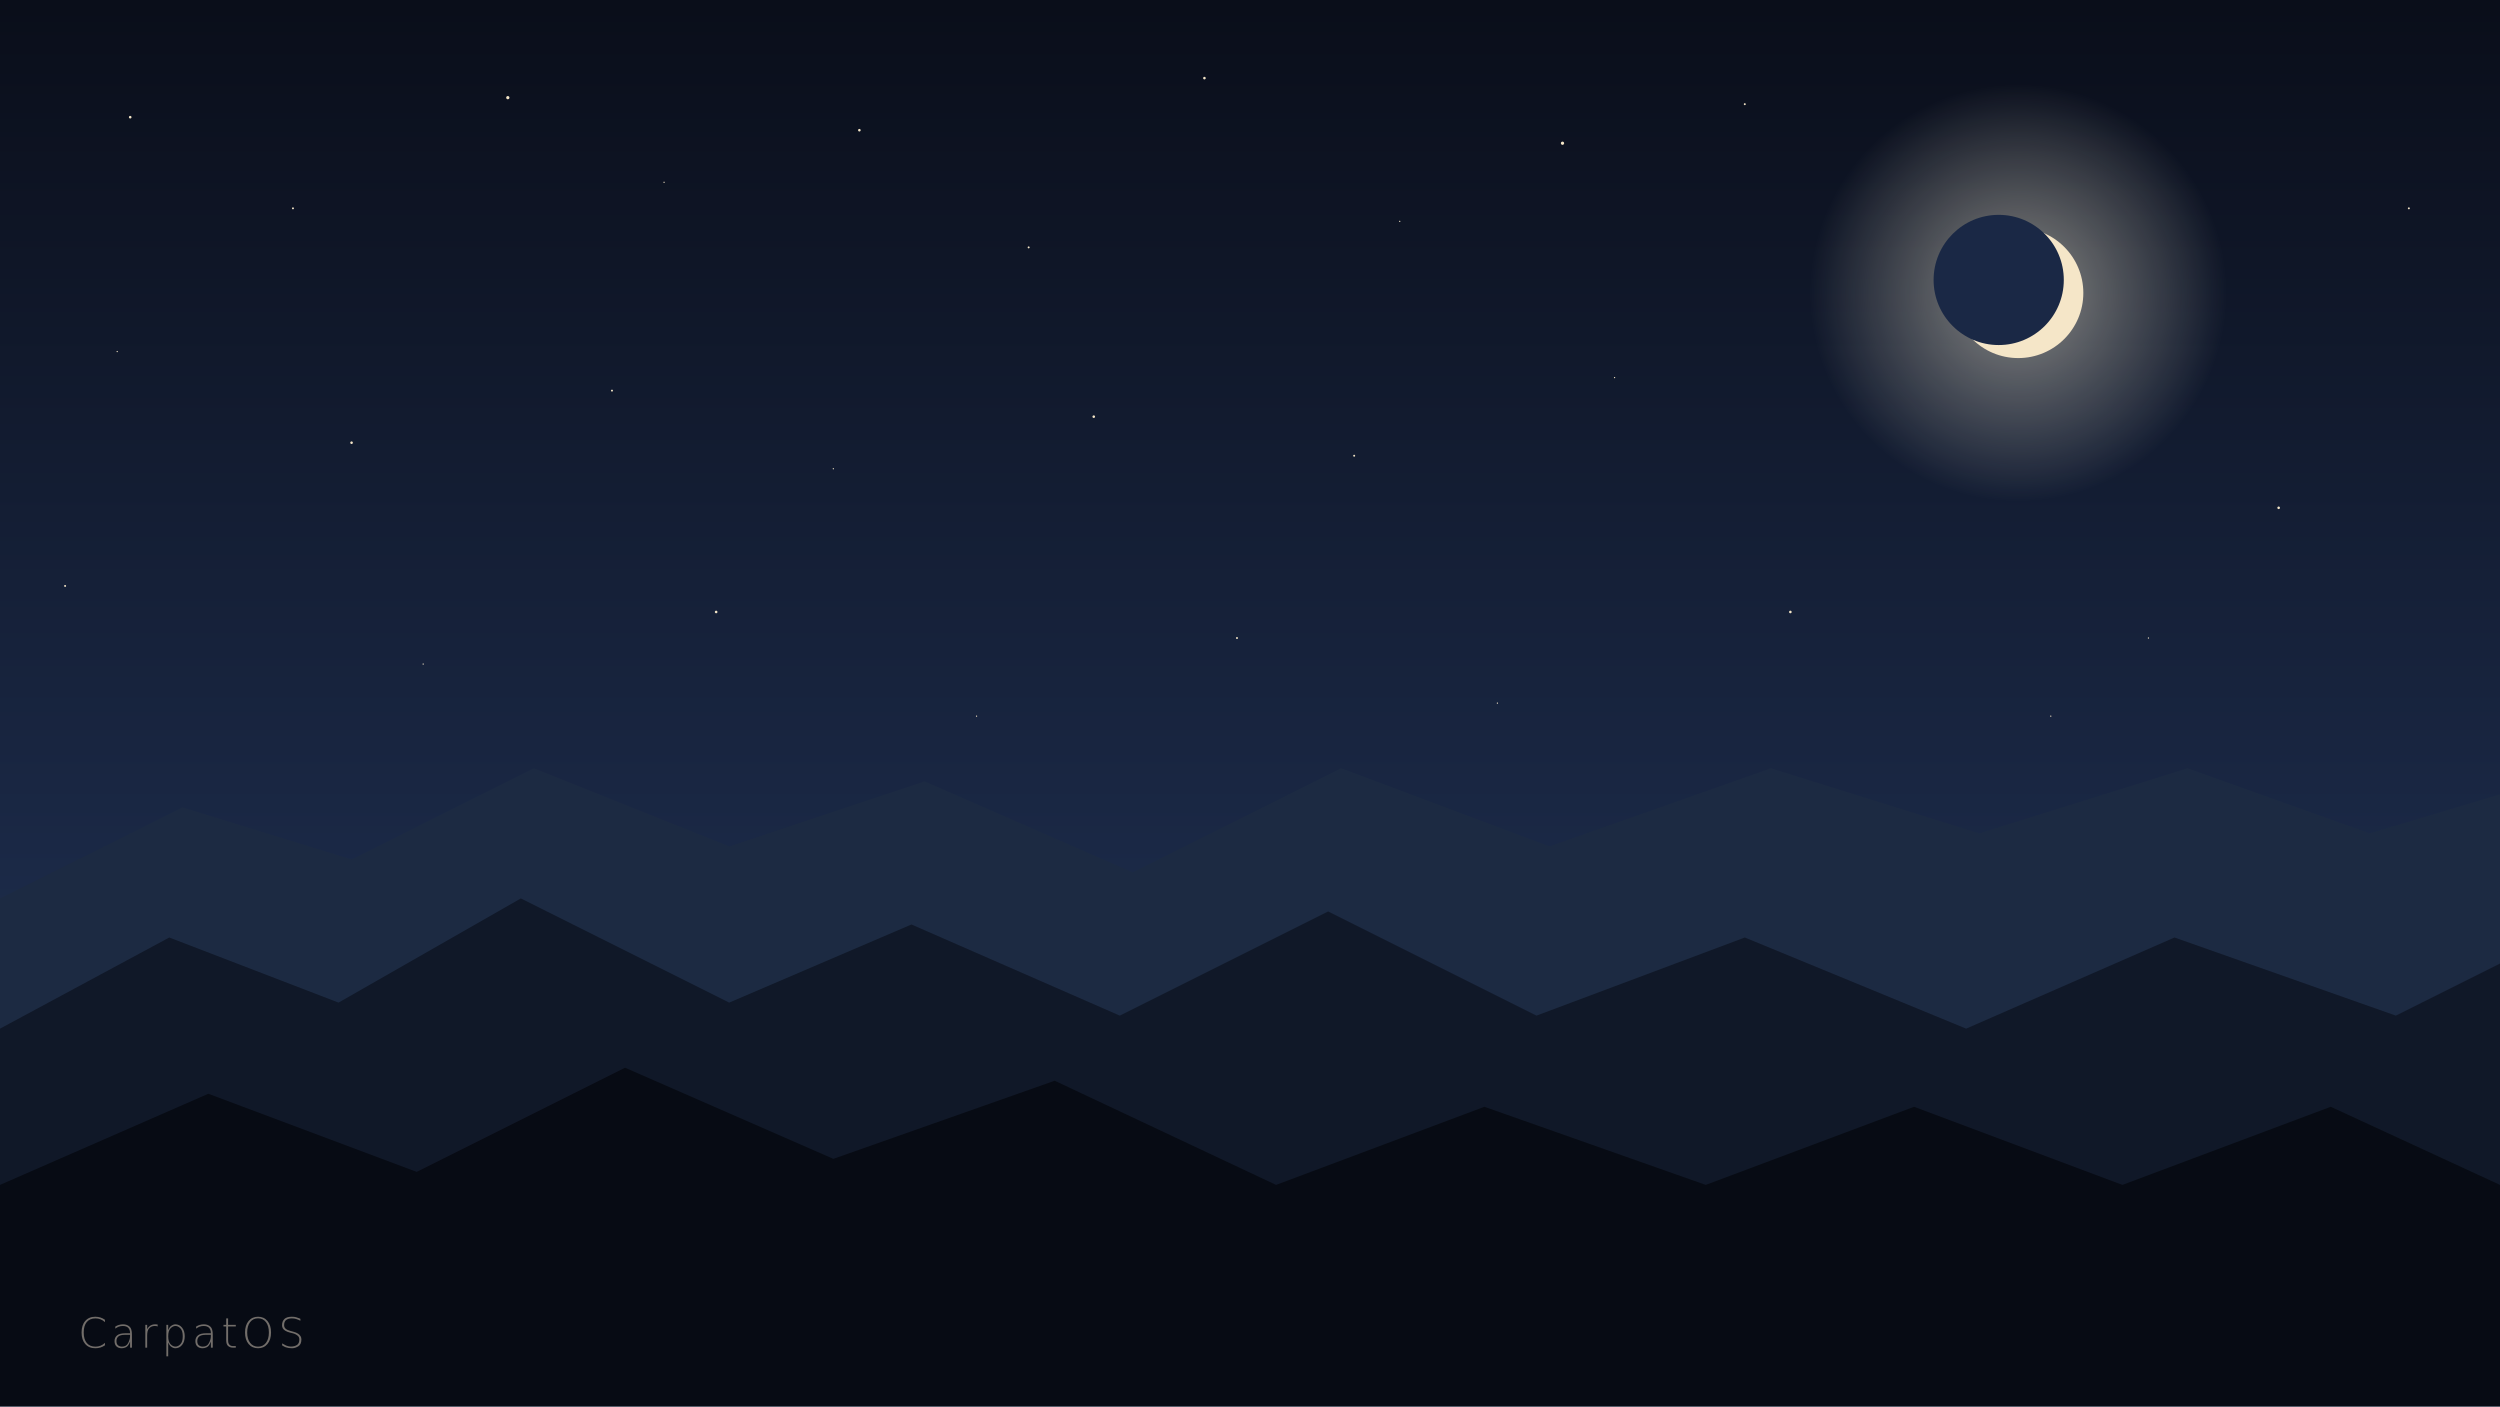
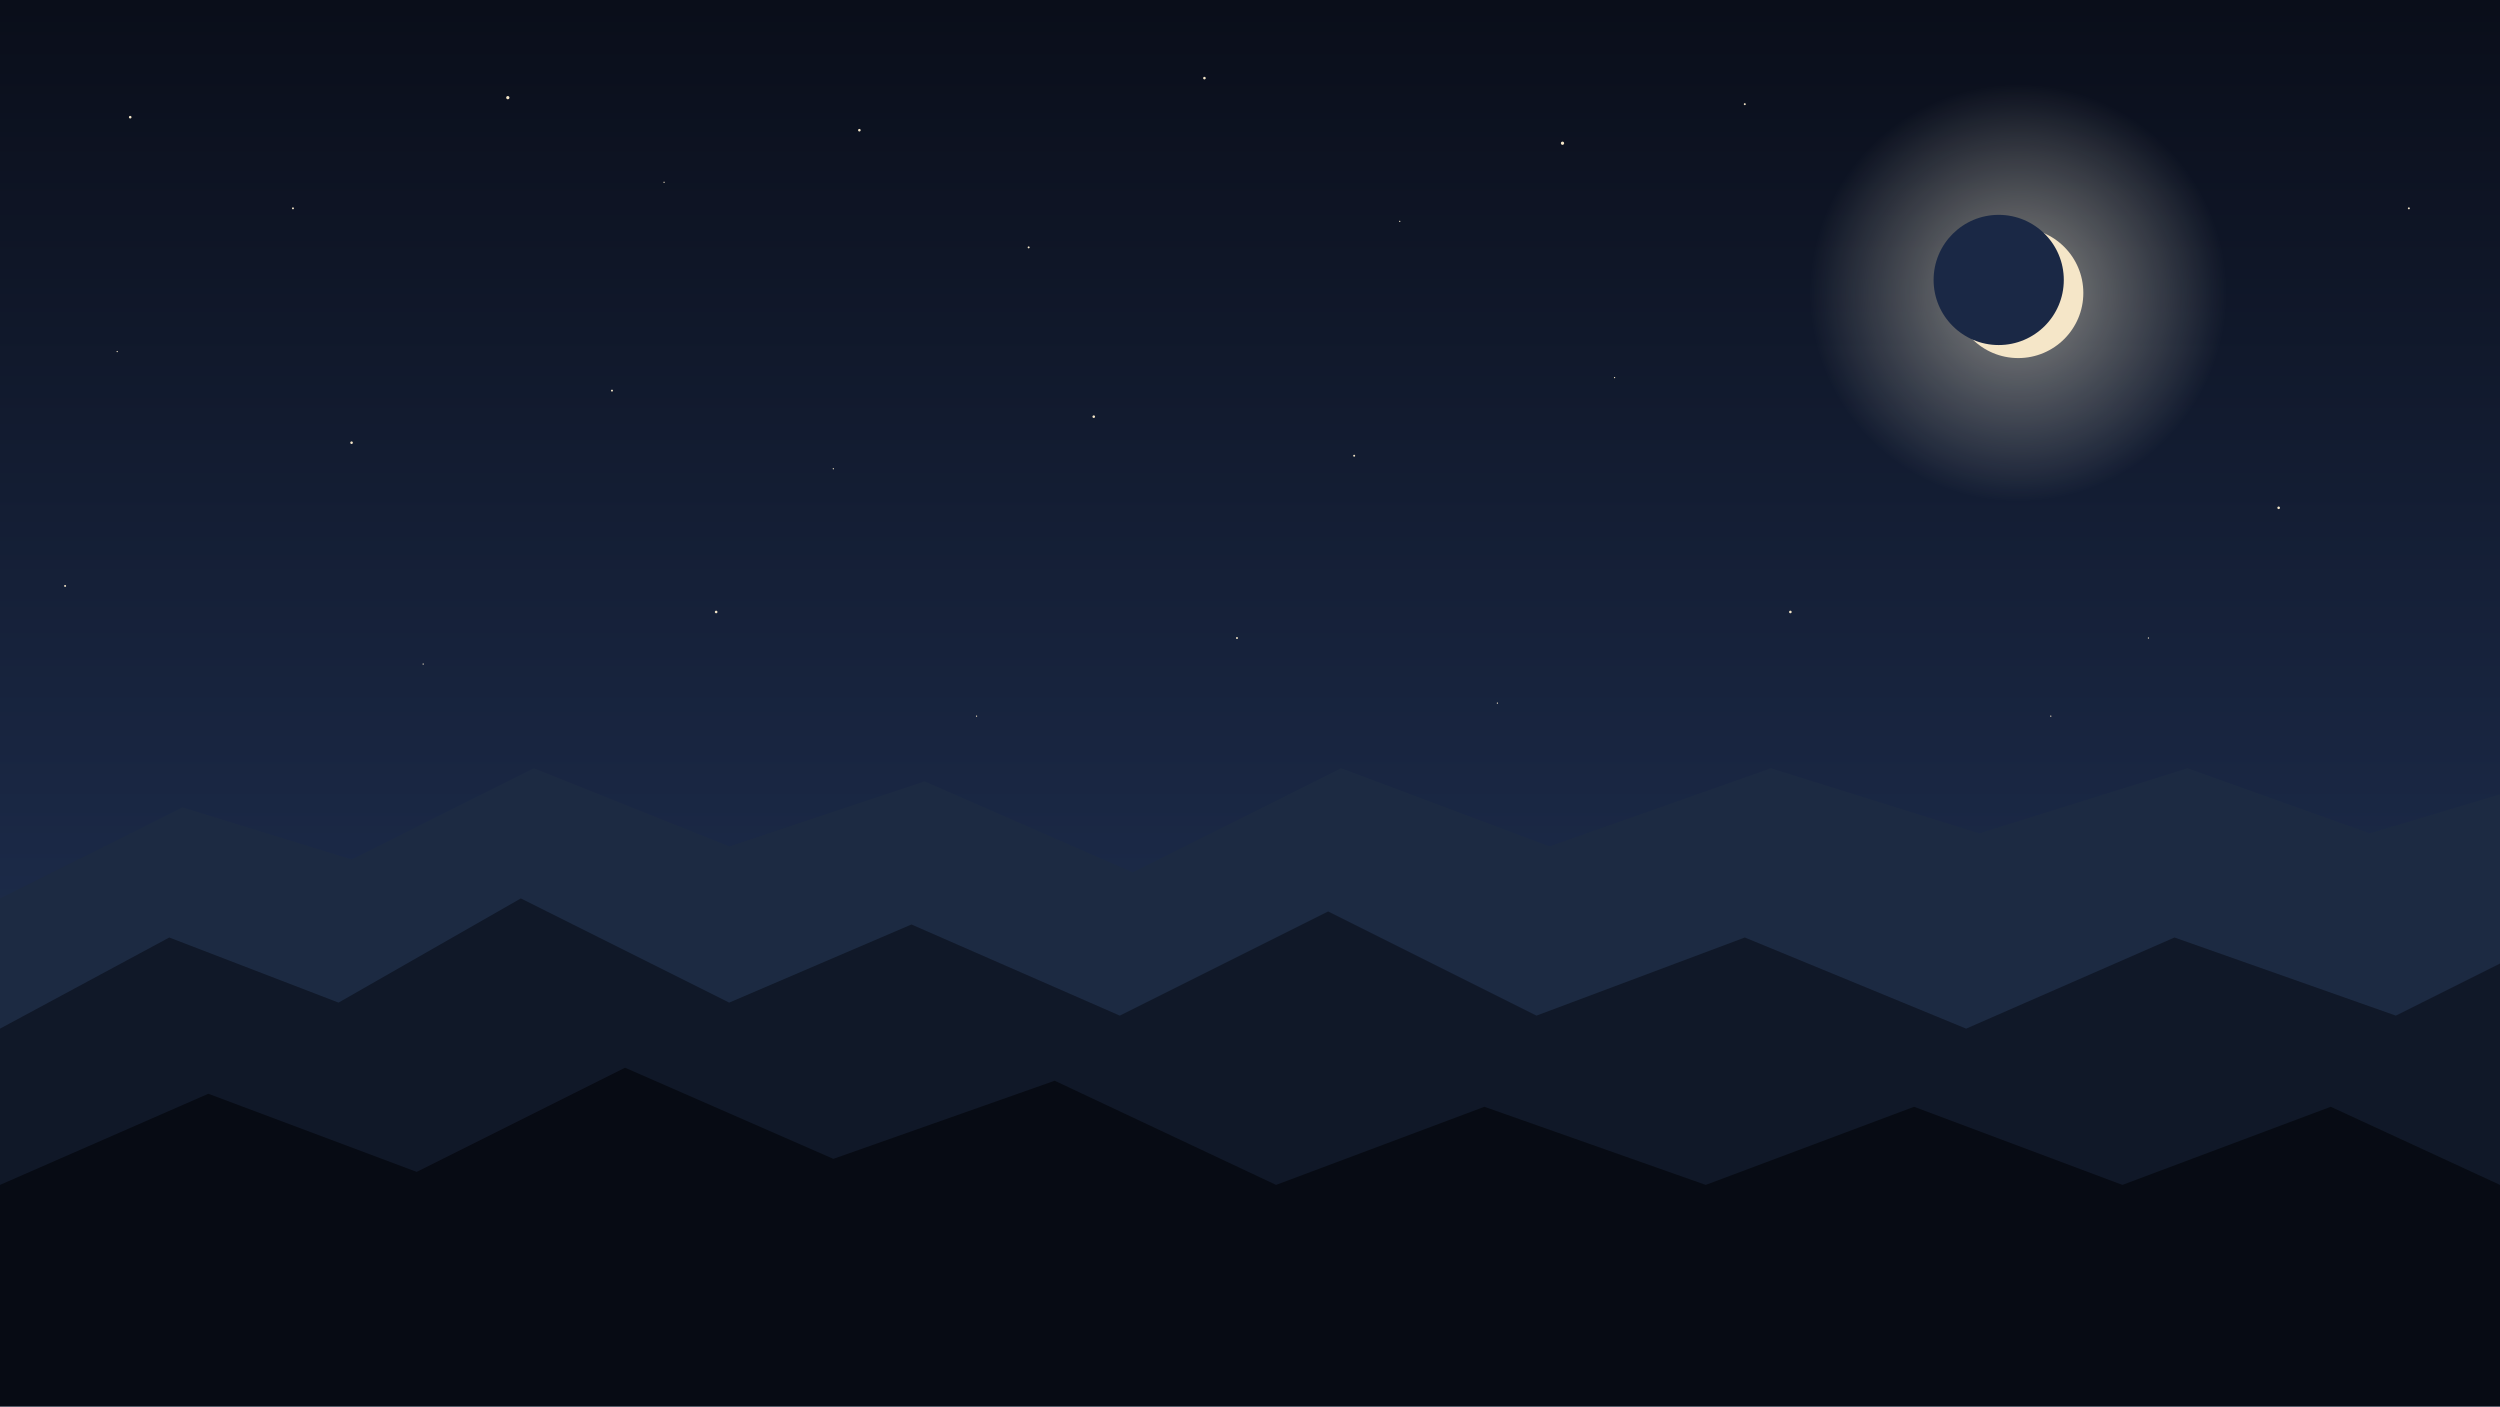
<svg xmlns="http://www.w3.org/2000/svg" viewBox="0 0 3840 2160" preserveAspectRatio="xMidYMid slice">
  <defs>
    <linearGradient id="cer-noapte" x1="0" y1="0" x2="0" y2="1">
      <stop offset="0" stop-color="#0a0e1a" />
      <stop offset="0.6" stop-color="#1a2845" />
      <stop offset="1" stop-color="#2a3a5e" />
    </linearGradient>
    <radialGradient id="luna-glow" cx="0.5" cy="0.5" r="0.5">
      <stop offset="0" stop-color="#fff8e1" stop-opacity="0.5" />
      <stop offset="1" stop-color="#fff8e1" stop-opacity="0" />
    </radialGradient>
  </defs>
  <rect x="0" y="0" width="3840" height="2160" fill="url(#cer-noapte)" />
  <circle cx="3100" cy="450" r="320" fill="url(#luna-glow)" />
  <circle cx="3100" cy="450" r="100" fill="#f5e6c8" />
  <circle cx="3070" cy="430" r="100" fill="#1a2845" />
  <g fill="#f5e6c8">
    <circle cx="200" cy="180" r="2" />
    <circle cx="450" cy="320" r="1.5" />
    <circle cx="780" cy="150" r="2.5" />
    <circle cx="1020" cy="280" r="1" />
    <circle cx="1320" cy="200" r="2" />
    <circle cx="1580" cy="380" r="1.5" />
    <circle cx="1850" cy="120" r="2" />
    <circle cx="2150" cy="340" r="1" />
    <circle cx="2400" cy="220" r="2.5" />
    <circle cx="2680" cy="160" r="1.5" />
    <circle cx="180" cy="540" r="1" />
    <circle cx="540" cy="680" r="2" />
    <circle cx="940" cy="600" r="1.5" />
    <circle cx="1280" cy="720" r="1" />
    <circle cx="1680" cy="640" r="2" />
    <circle cx="2080" cy="700" r="1.5" />
    <circle cx="2480" cy="580" r="1" />
    <circle cx="3500" cy="780" r="2" />
    <circle cx="3700" cy="320" r="1.5" />
    <circle cx="3300" cy="980" r="1" />
    <circle cx="100" cy="900" r="1.5" />
    <circle cx="650" cy="1020" r="1" />
    <circle cx="1100" cy="940" r="2" />
    <circle cx="1500" cy="1100" r="1" />
    <circle cx="1900" cy="980" r="1.5" />
    <circle cx="2300" cy="1080" r="1" />
    <circle cx="2750" cy="940" r="2" />
    <circle cx="3150" cy="1100" r="1" />
  </g>
  <path fill="#1c2a42" d="     M0,1380 L280,1240 L540,1320 L820,1180 L1120,1300 L1420,1200     L1740,1340 L2060,1180 L2380,1300 L2720,1180 L3040,1280     L3360,1180 L3640,1280 L3840,1220 L3840,2160 L0,2160 Z" />
  <path fill="#101828" d="     M0,1580 L260,1440 L520,1540 L800,1380 L1120,1540 L1400,1420     L1720,1560 L2040,1400 L2360,1560 L2680,1440 L3020,1580     L3340,1440 L3680,1560 L3840,1480 L3840,2160 L0,2160 Z" />
  <path fill="#070b14" d="     M0,1820 L320,1680 L640,1800 L960,1640 L1280,1780 L1620,1660     L1960,1820 L2280,1700 L2620,1820 L2940,1700 L3260,1820     L3580,1700 L3840,1820 L3840,2160 L0,2160 Z" />
-   <text x="120" y="2070" font-family="DejaVu Sans, sans-serif" font-size="64" font-weight="300" fill="#f5e6d3" opacity="0.45" letter-spacing="6">CarpatOS</text>
</svg>
